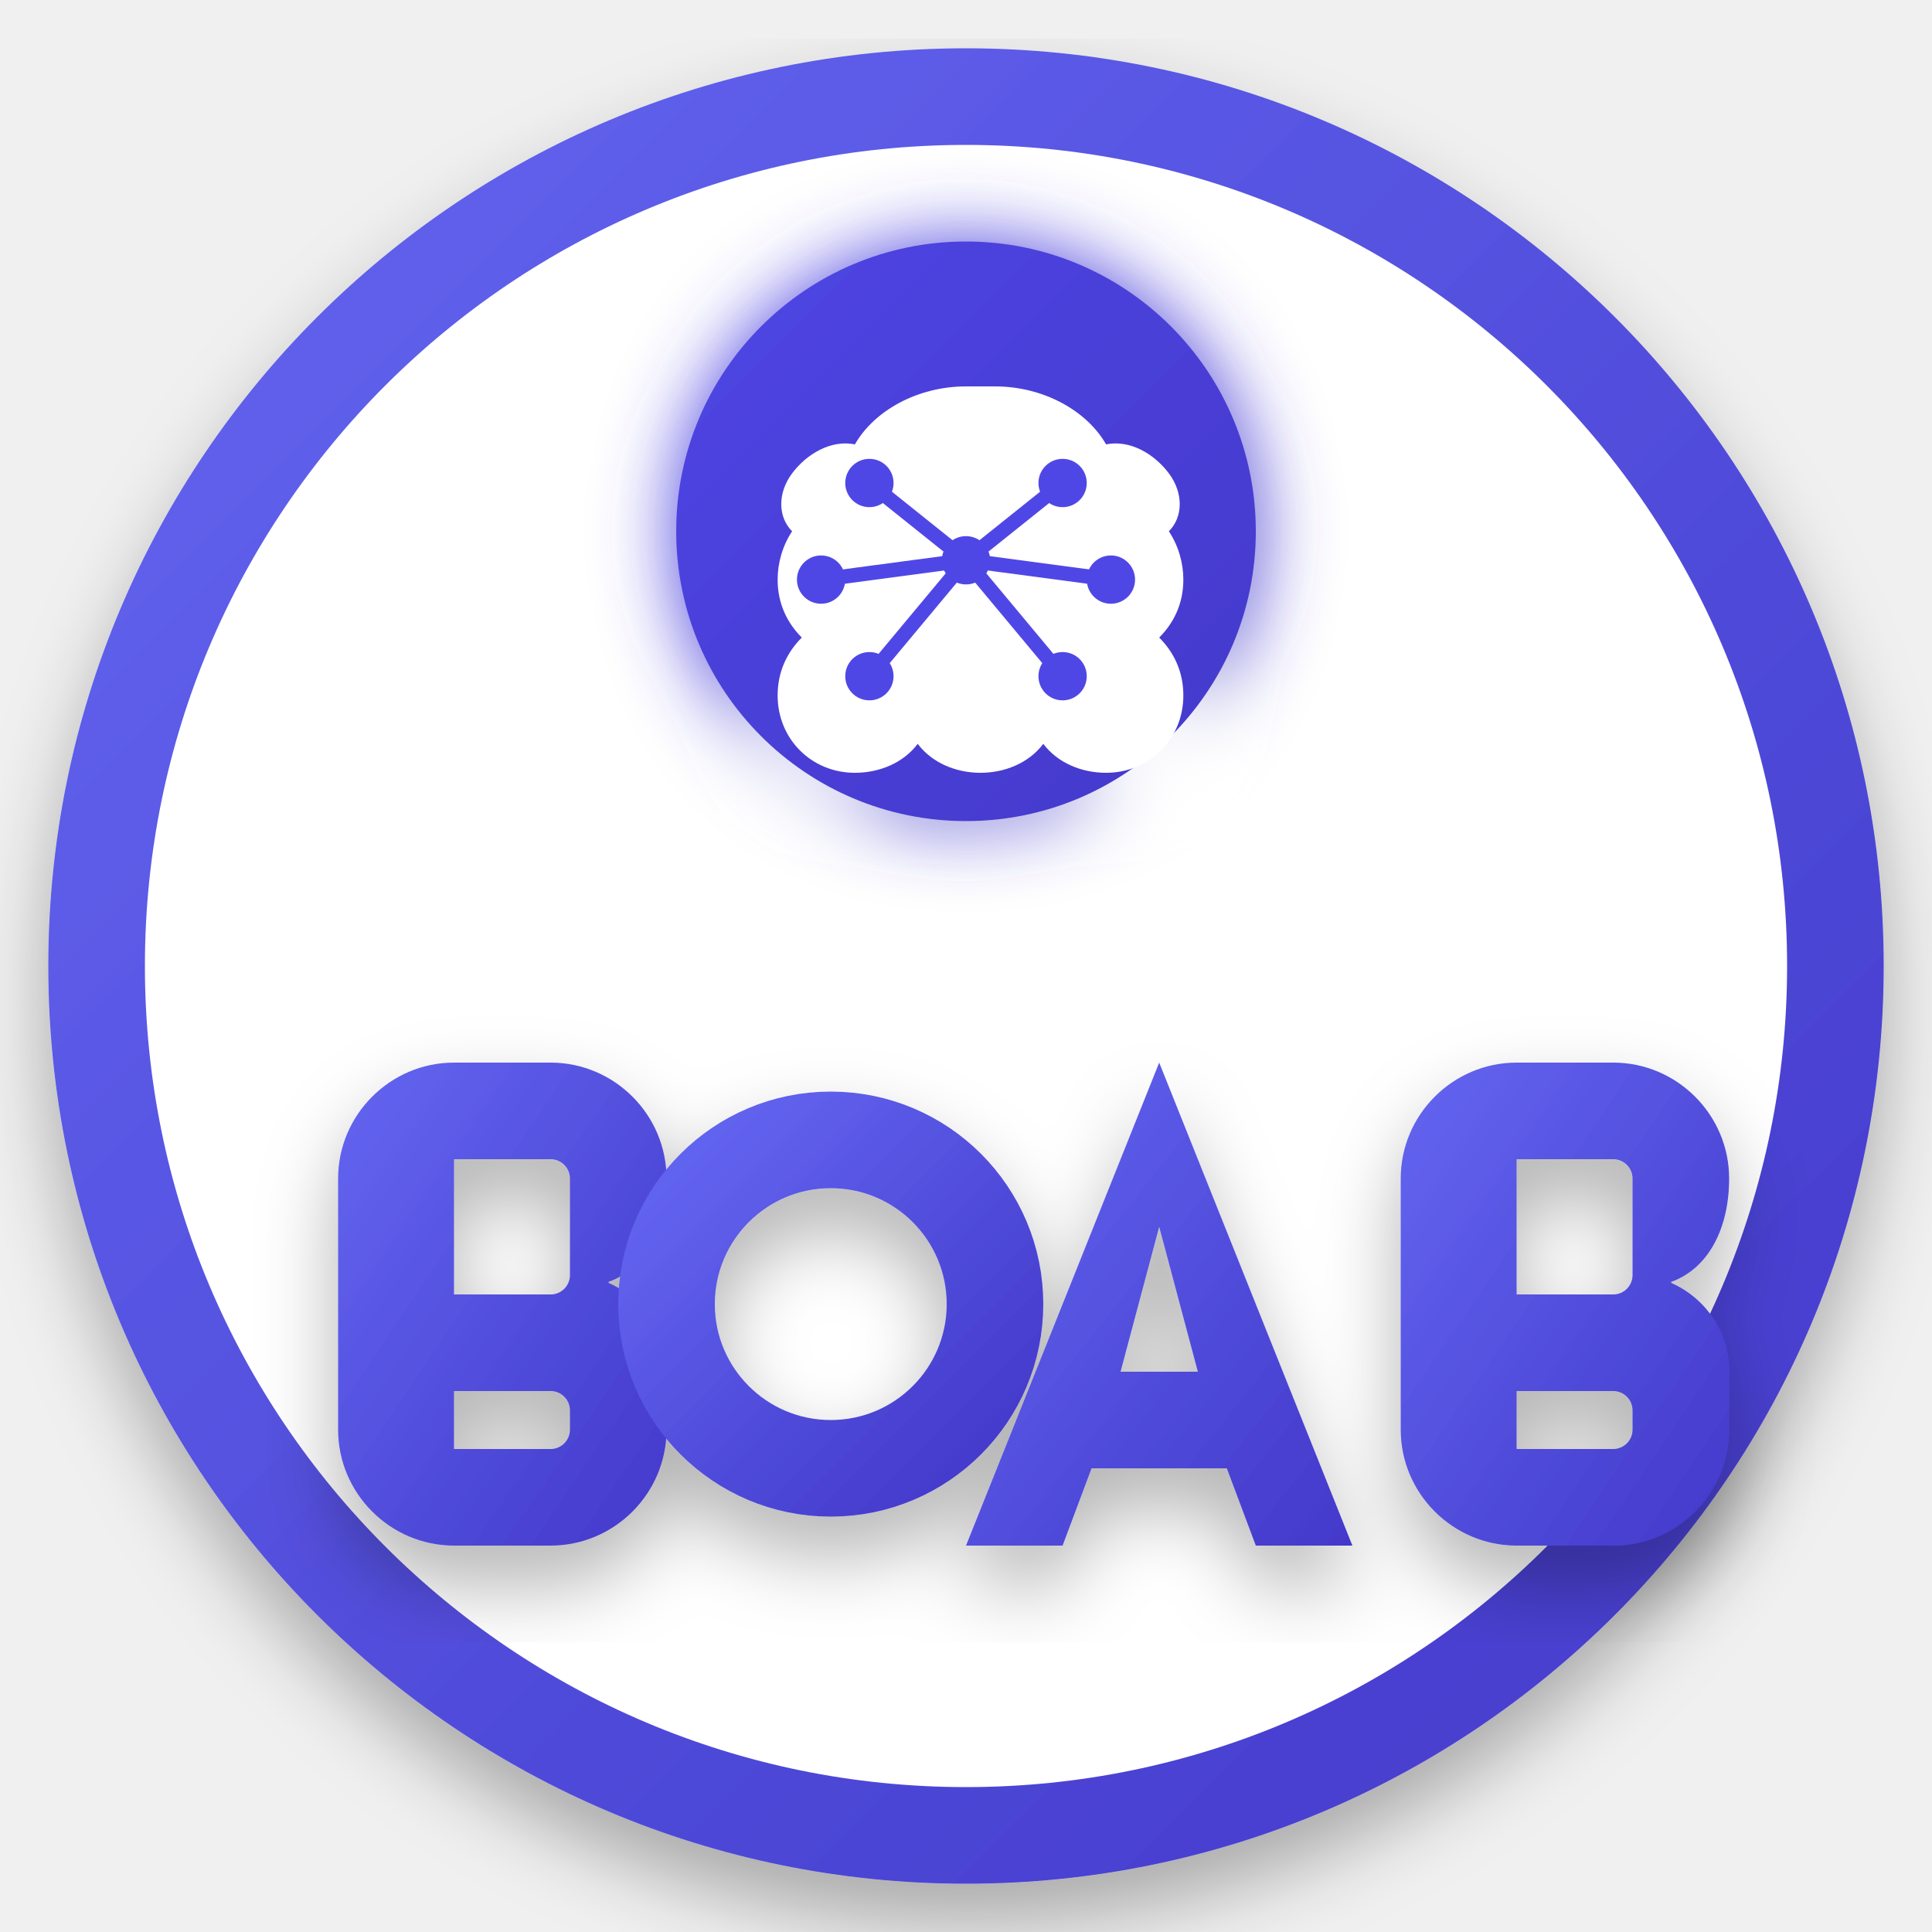
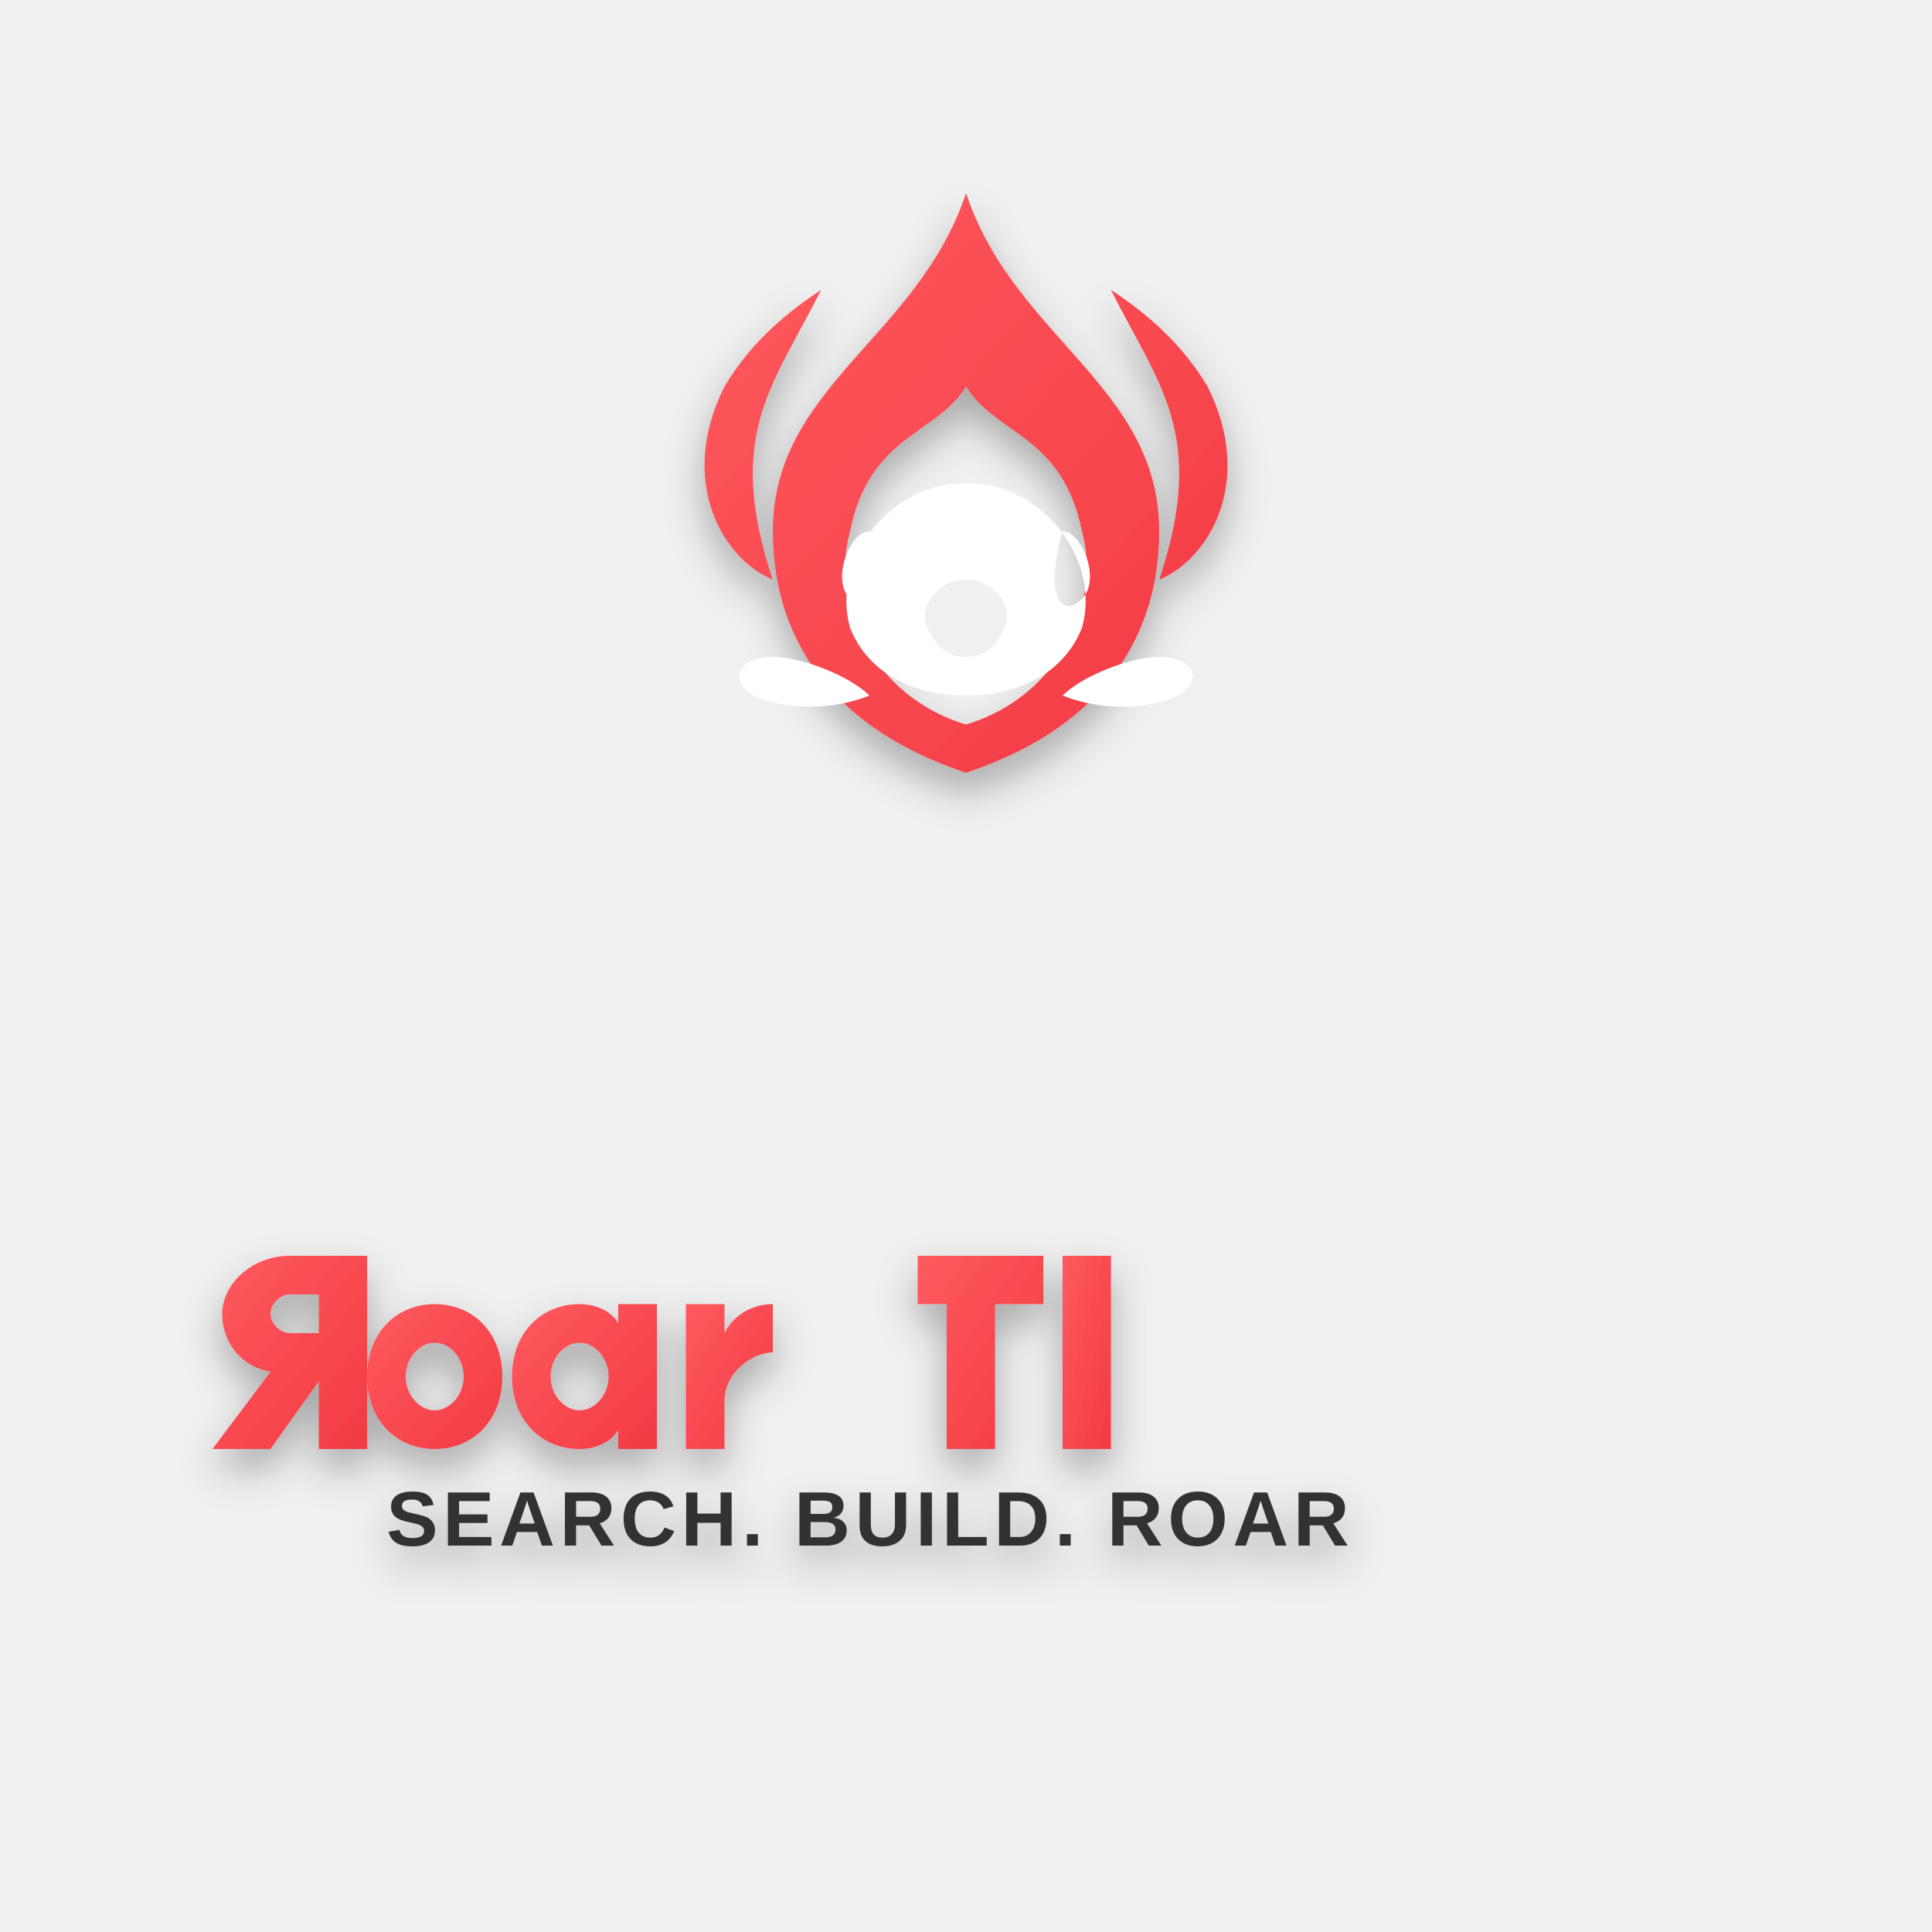
<svg xmlns="http://www.w3.org/2000/svg" width="200" height="200" viewBox="0 0 200 200">
  <defs>
-     <linearGradient id="bgGradient" x1="0%" y1="0%" x2="100%" y2="100%">
-       <stop offset="0%" stop-color="#6366F1" />
-       <stop offset="100%" stop-color="#4338CA" />
-     </linearGradient>
-     <linearGradient id="brainGradient" x1="0%" y1="0%" x2="100%" y2="100%">
-       <stop offset="0%" stop-color="#4F46E5" />
-       <stop offset="100%" stop-color="#4338CA" />
+     <linearGradient id="flameGradient" x1="0%" y1="0%" x2="100%" y2="100%">
+       <stop offset="0%" stop-color="#FF5A5F" />
+       <stop offset="100%" stop-color="#F23A43" />
    </linearGradient>
    <filter id="shadow" x="-20%" y="-20%" width="140%" height="140%">
-       <feDropShadow dx="0" dy="4" stdDeviation="4" flood-opacity="0.3" />
-     </filter>
-     <filter id="glow" x="-20%" y="-20%" width="140%" height="140%">
-       <feGaussianBlur stdDeviation="4" result="blur" />
-       <feComposite in="SourceGraphic" in2="blur" operator="over" />
+       <feDropShadow dx="0" dy="2" stdDeviation="2" flood-opacity="0.3" />
    </filter>
  </defs>
-   <circle cx="100" cy="100" r="95" fill="url(#bgGradient)" filter="url(#shadow)" />
-   <circle cx="100" cy="100" r="85" fill="#ffffff" />
-   <g transform="translate(35, 110)" filter="url(#shadow)">
-     <path d="M12,0 C5.4,0 0,5.4 0,12 L0,38 C0,44.6 5.4,50 12,50 L22,50 C28.6,50 34,44.6 34,38 L34,32 C34,27.9 31.6,24.4 28,22.8 L28,22.7 C31.9,21.3 34,17.1 34,12 L34,12 C34,5.4 28.6,0 22,0 L12,0 Z M12,10 L22,10 C23.1,10 24,10.9 24,12 L24,22 C24,23.1 23.1,24 22,24 L12,24 L12,10 Z M12,34 L22,34 C23.1,34 24,34.9 24,36 L24,38 C24,39.1 23.1,40 22,40 L12,40 L12,34 Z" fill="url(#bgGradient)" />
-     <circle cx="51" cy="25" r="17" stroke="url(#bgGradient)" stroke-width="10" fill="none" />
-     <path d="M85,0 L105,50 L95,50 L92,42 L78,42 L75,50 L65,50 L85,0 Z M85,17 L81,32 L89,32 L85,17 Z" fill="url(#bgGradient)" />
-     <path d="M122,0 C115.4,0 110,5.4 110,12 L110,38 C110,44.6 115.4,50 122,50 L132,50 C138.6,50 144,44.6 144,38 L144,32 C144,27.9 141.6,24.4 138,22.8 L138,22.7 C141.9,21.3 144,17.1 144,12 L144,12 C144,5.4 138.6,0 132,0 L122,0 Z M122,10 L132,10 C133.1,10 134,10.9 134,12 L134,22 C134,23.1 133.1,24 132,24 L122,24 L122,10 Z M122,34 L132,34 C133.1,34 134,34.9 134,36 L134,38 C134,39.1 133.1,40 132,40 L122,40 L122,34 Z" fill="url(#bgGradient)" />
+   <g transform="translate(50, 20)">
+     <path d="M50,0 C45,15 30,20 30,35 C30,45 35,55 50,60 C65,55 70,45 70,35 C70,20 55,15 50,0 Z               M50,20 C53,25 60,25 62,35 C64,42 60,52 50,55 C40,52 36,42 38,35 C40,25 47,25 50,20 Z              M35,10 C30,20 25,25 30,40 C25,38 20,30 25,20 C28,15 32,12 35,10 Z              M65,10 C70,20 75,25 70,40 C75,38 80,30 75,20 C72,15 68,12 65,10 Z" fill="url(#flameGradient)" filter="url(#shadow)" />
+     <path d="M50,30 C42,30 36,38 38,45 C40,50 45,52 50,52 C55,52 60,50 62,45 C64,38 58,30 50,30 Z              M40,35 C38,35 36,40 38,42 C40,44 42,42 40,35 Z              M60,35 C62,35 64,40 62,42 C60,44 58,42 60,35 Z              M50,48 C48,48 47,47 46,45 C45,43 47,40 50,40 C53,40 55,43 54,45 C53,47 52,48 50,48 Z              M40,52 C35,54 30,53 28,52 C25,50 27,48 30,48 C33,48 38,50 40,52 Z              M60,52 C65,54 70,53 72,52 C75,50 73,48 70,48 C67,48 62,50 60,52 Z" fill="white" />
  </g>
-   <g transform="translate(70, 25)" filter="url(#glow)">
-     <path d="M30,0 C13.431,0 0,13.431 0,30 C0,46.569 13.431,60 30,60 C46.569,60 60,46.569 60,30 C60,13.431 46.569,0 30,0 Z" fill="url(#brainGradient)" />
-     <path d="M30,15 C25,15 20.5,17.5 18.5,21 C16,20.5 13.5,22 12,24 C10.5,26 10.5,28.5 12,30 C11,31.5 10.5,33.3 10.5,35 C10.5,37.5 11.5,39.5 13,41 C11.5,42.5 10.5,44.5 10.5,47 C10.5,51.5 14,55 18.5,55 C21,55 23.5,54 25,52 C26.5,54 29,55 31.5,55 C34,55 36.5,54 38,52 C39.5,54 42,55 44.5,55 C49,55 52.5,51.5 52.5,47 C52.5,44.5 51.5,42.5 50,41 C51.5,39.5 52.5,37.5 52.5,35 C52.5,33.3 52,31.5 51,30 C52.5,28.5 52.5,26 51,24 C49.5,22 47,20.5 44.5,21 C42.5,17.5 38,15 33,15 L30,15 Z" fill="#ffffff" />
-     <circle cx="20" cy="25" r="2.5" fill="#4F46E5" />
-     <circle cx="40" cy="25" r="2.5" fill="#4F46E5" />
-     <circle cx="15" cy="35" r="2.5" fill="#4F46E5" />
-     <circle cx="30" cy="33" r="2.5" fill="#4F46E5" />
-     <circle cx="45" cy="35" r="2.5" fill="#4F46E5" />
-     <circle cx="20" cy="45" r="2.5" fill="#4F46E5" />
-     <circle cx="40" cy="45" r="2.5" fill="#4F46E5" />
-     <path d="M20,25 L30,33 M40,25 L30,33 M15,35 L30,33 M45,35 L30,33 M20,45 L30,33 M40,45 L30,33" stroke="#4F46E5" stroke-width="1.5" fill="none" />
+   <g transform="translate(20, 130)" filter="url(#shadow)">
+     <path d="M10,0 C6,0 3,3 3,6 C3,9 5,11.5 8,12 L8,12 L2,20 L8,20 L13,13 L13,20 L18,20 L18,0 L10,0 Z M10,4 L13,4 L13,8 L10,8 C9,8 8,7 8,6 C8,5 9,4 10,4 Z" fill="url(#flameGradient)" />
+     <path d="M25,5 C21,5 18,8 18,12.5 C18,17 21,20 25,20 C29,20 32,17 32,12.5 C32,8 29,5 25,5 Z M25,9 C26.5,9 28,10.5 28,12.5 C28,14.5 26.5,16 25,16 C23.5,16 22,14.5 22,12.5 C22,10.5 23.5,9 25,9 Z" fill="url(#flameGradient)" />
+     <path d="M40,5 C36,5 33,8 33,12.5 C33,17 36,20 40,20 C42,20 43.5,19 44,18 L44,20 L48,20 L48,5 L44,5 L44,7 C43.5,6 42,5 40,5 Z M40,9 C41.5,9 43,10.5 43,12.5 C43,14.5 41.5,16 40,16 C38.5,16 37,14.5 37,12.5 C37,10.5 38.5,9 40,9 Z" fill="url(#flameGradient)" />
+     <path d="M55,5 L51,5 L51,20 L55,20 L55,15 C55,12 58,10 60,10 L60,5 C58,5 56,6 55,8 L55,5 Z" fill="url(#flameGradient)" />
+     <path d="M75,0 L88,0 L88,5 L83,5 L83,20 L78,20 L78,5 L75,5 L75,0 Z" fill="url(#flameGradient)" />
+     <path d="M95,0 L90,0 L90,20 L95,20 L95,0 Z" fill="url(#flameGradient)" />
+     <g transform="translate(0, 30)">
+       <text font-family="Arial, sans-serif" font-size="8" font-weight="bold" letter-spacing="0.5">
+         <tspan x="20" y="0" fill="#333333">SEARCH. BUILD. ROAR</tspan>
+       </text>
+     </g>
  </g>
</svg>
